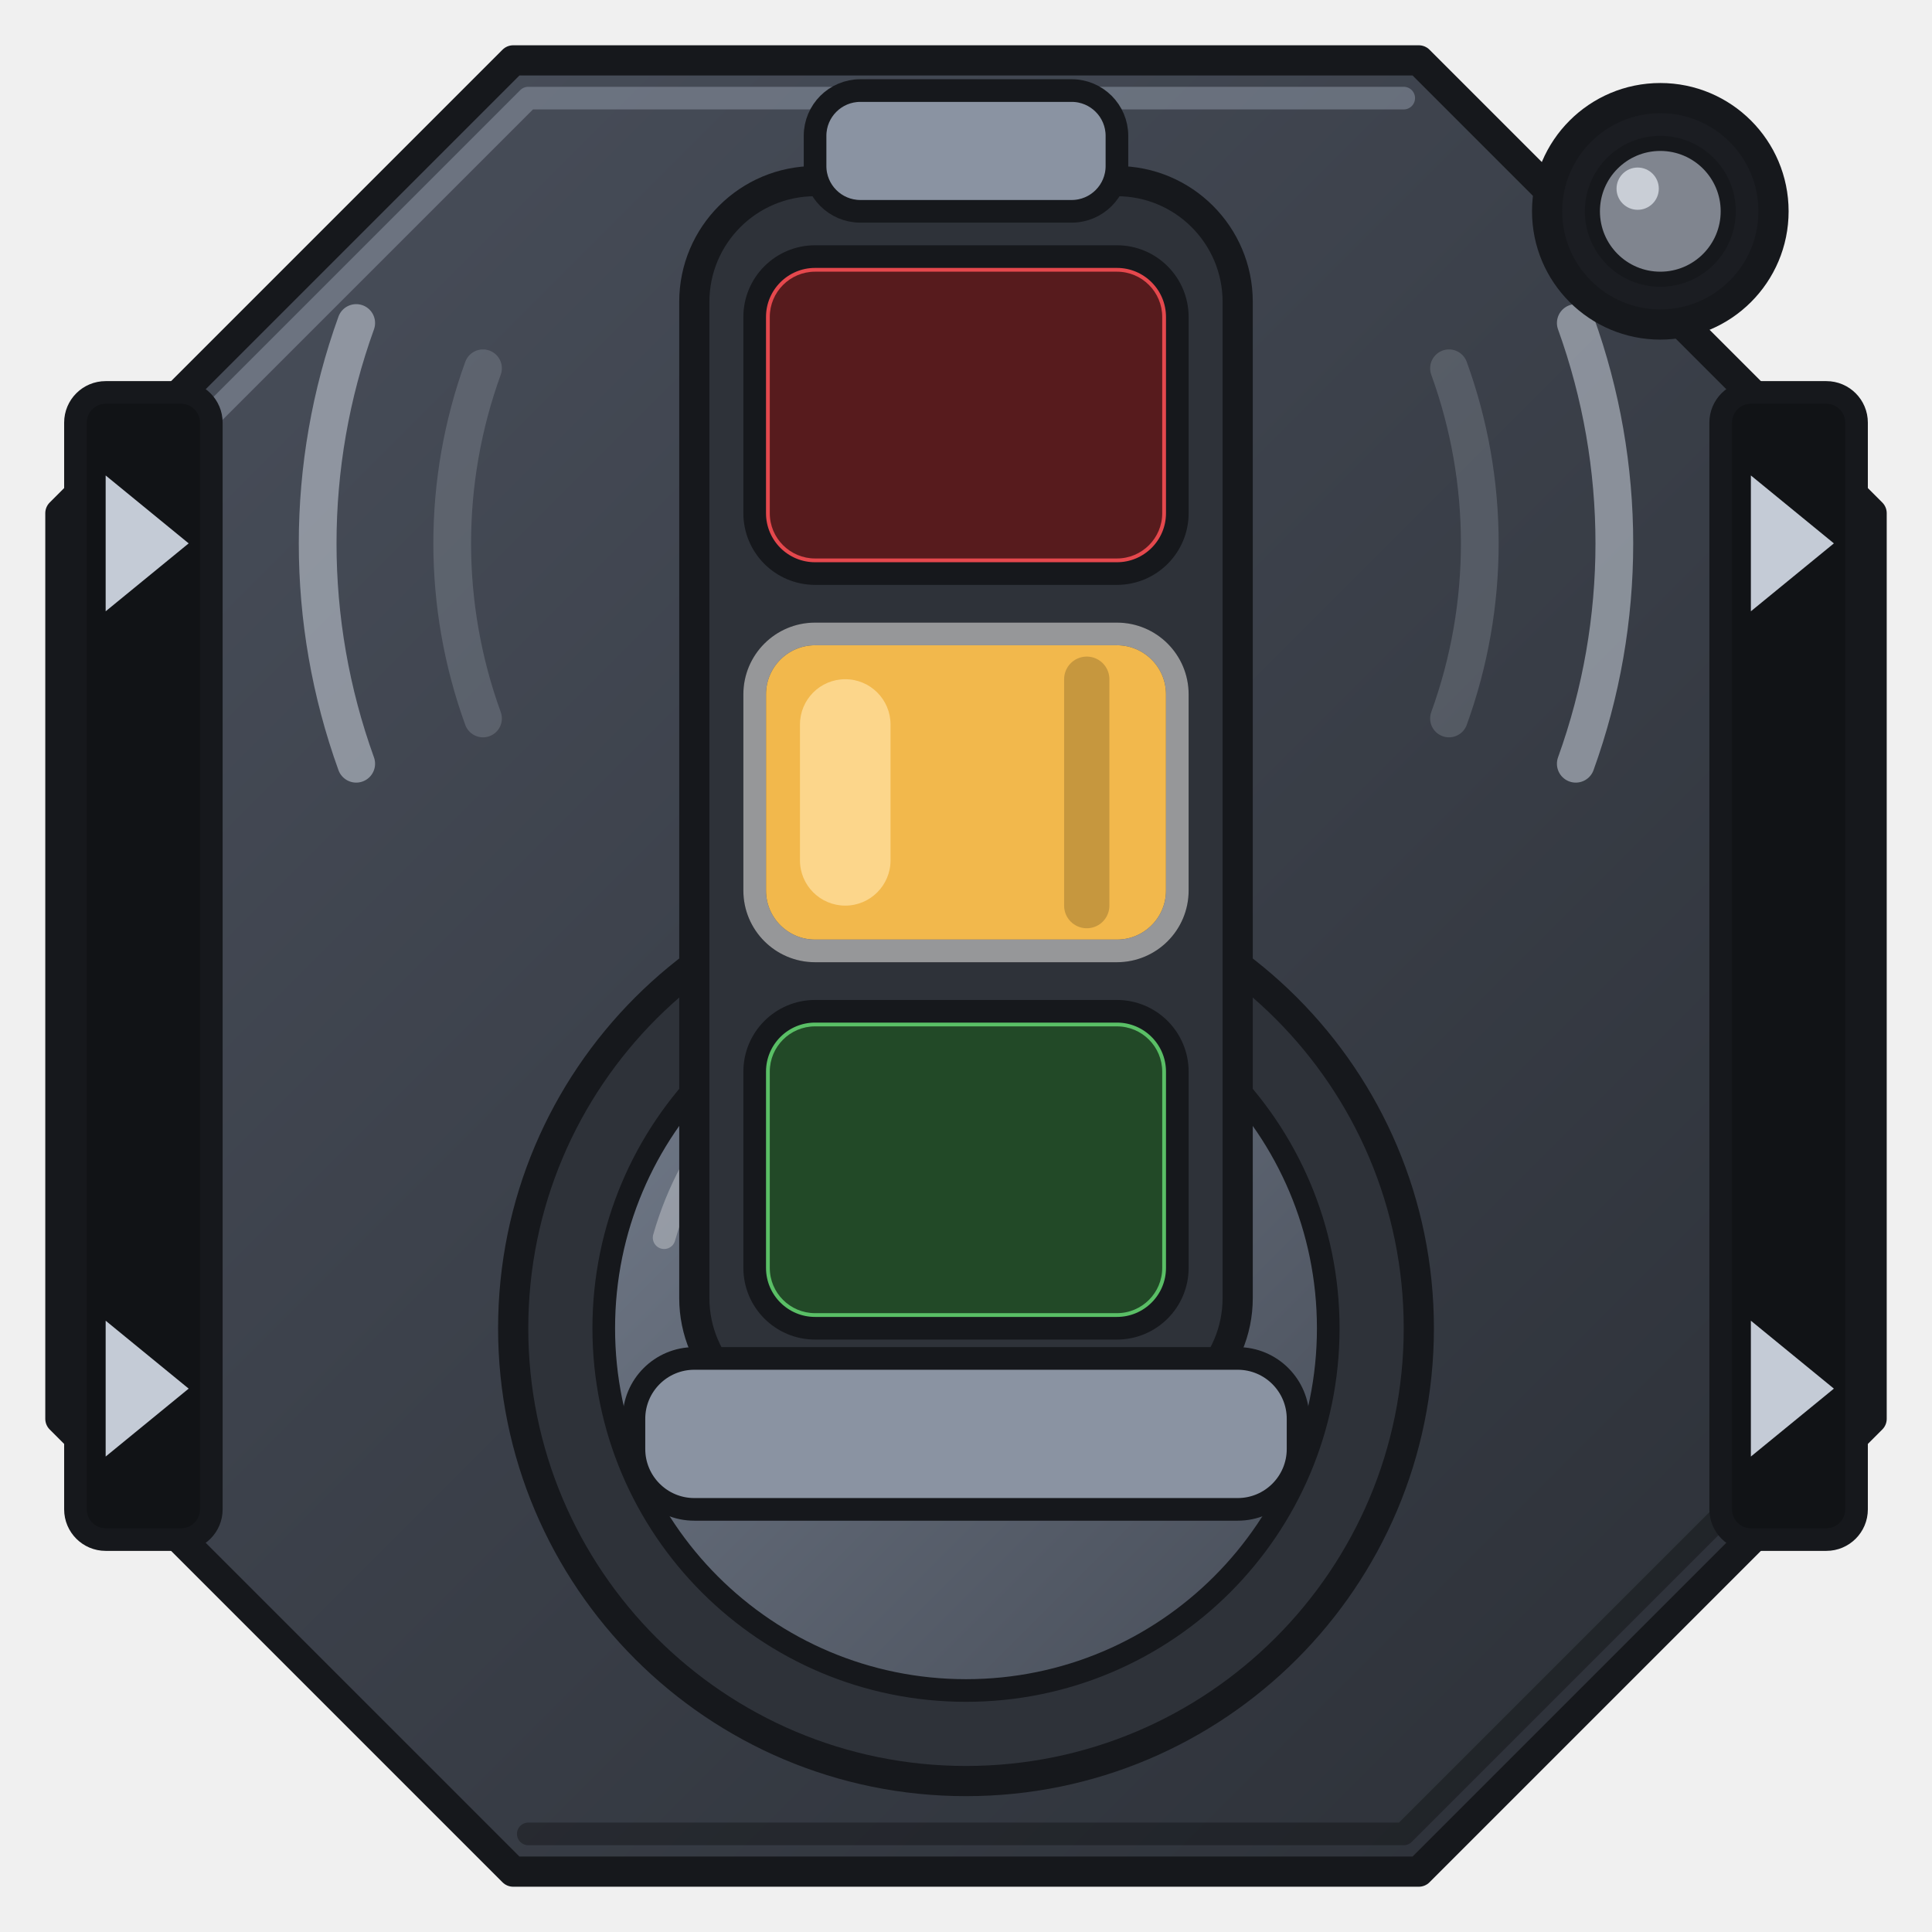
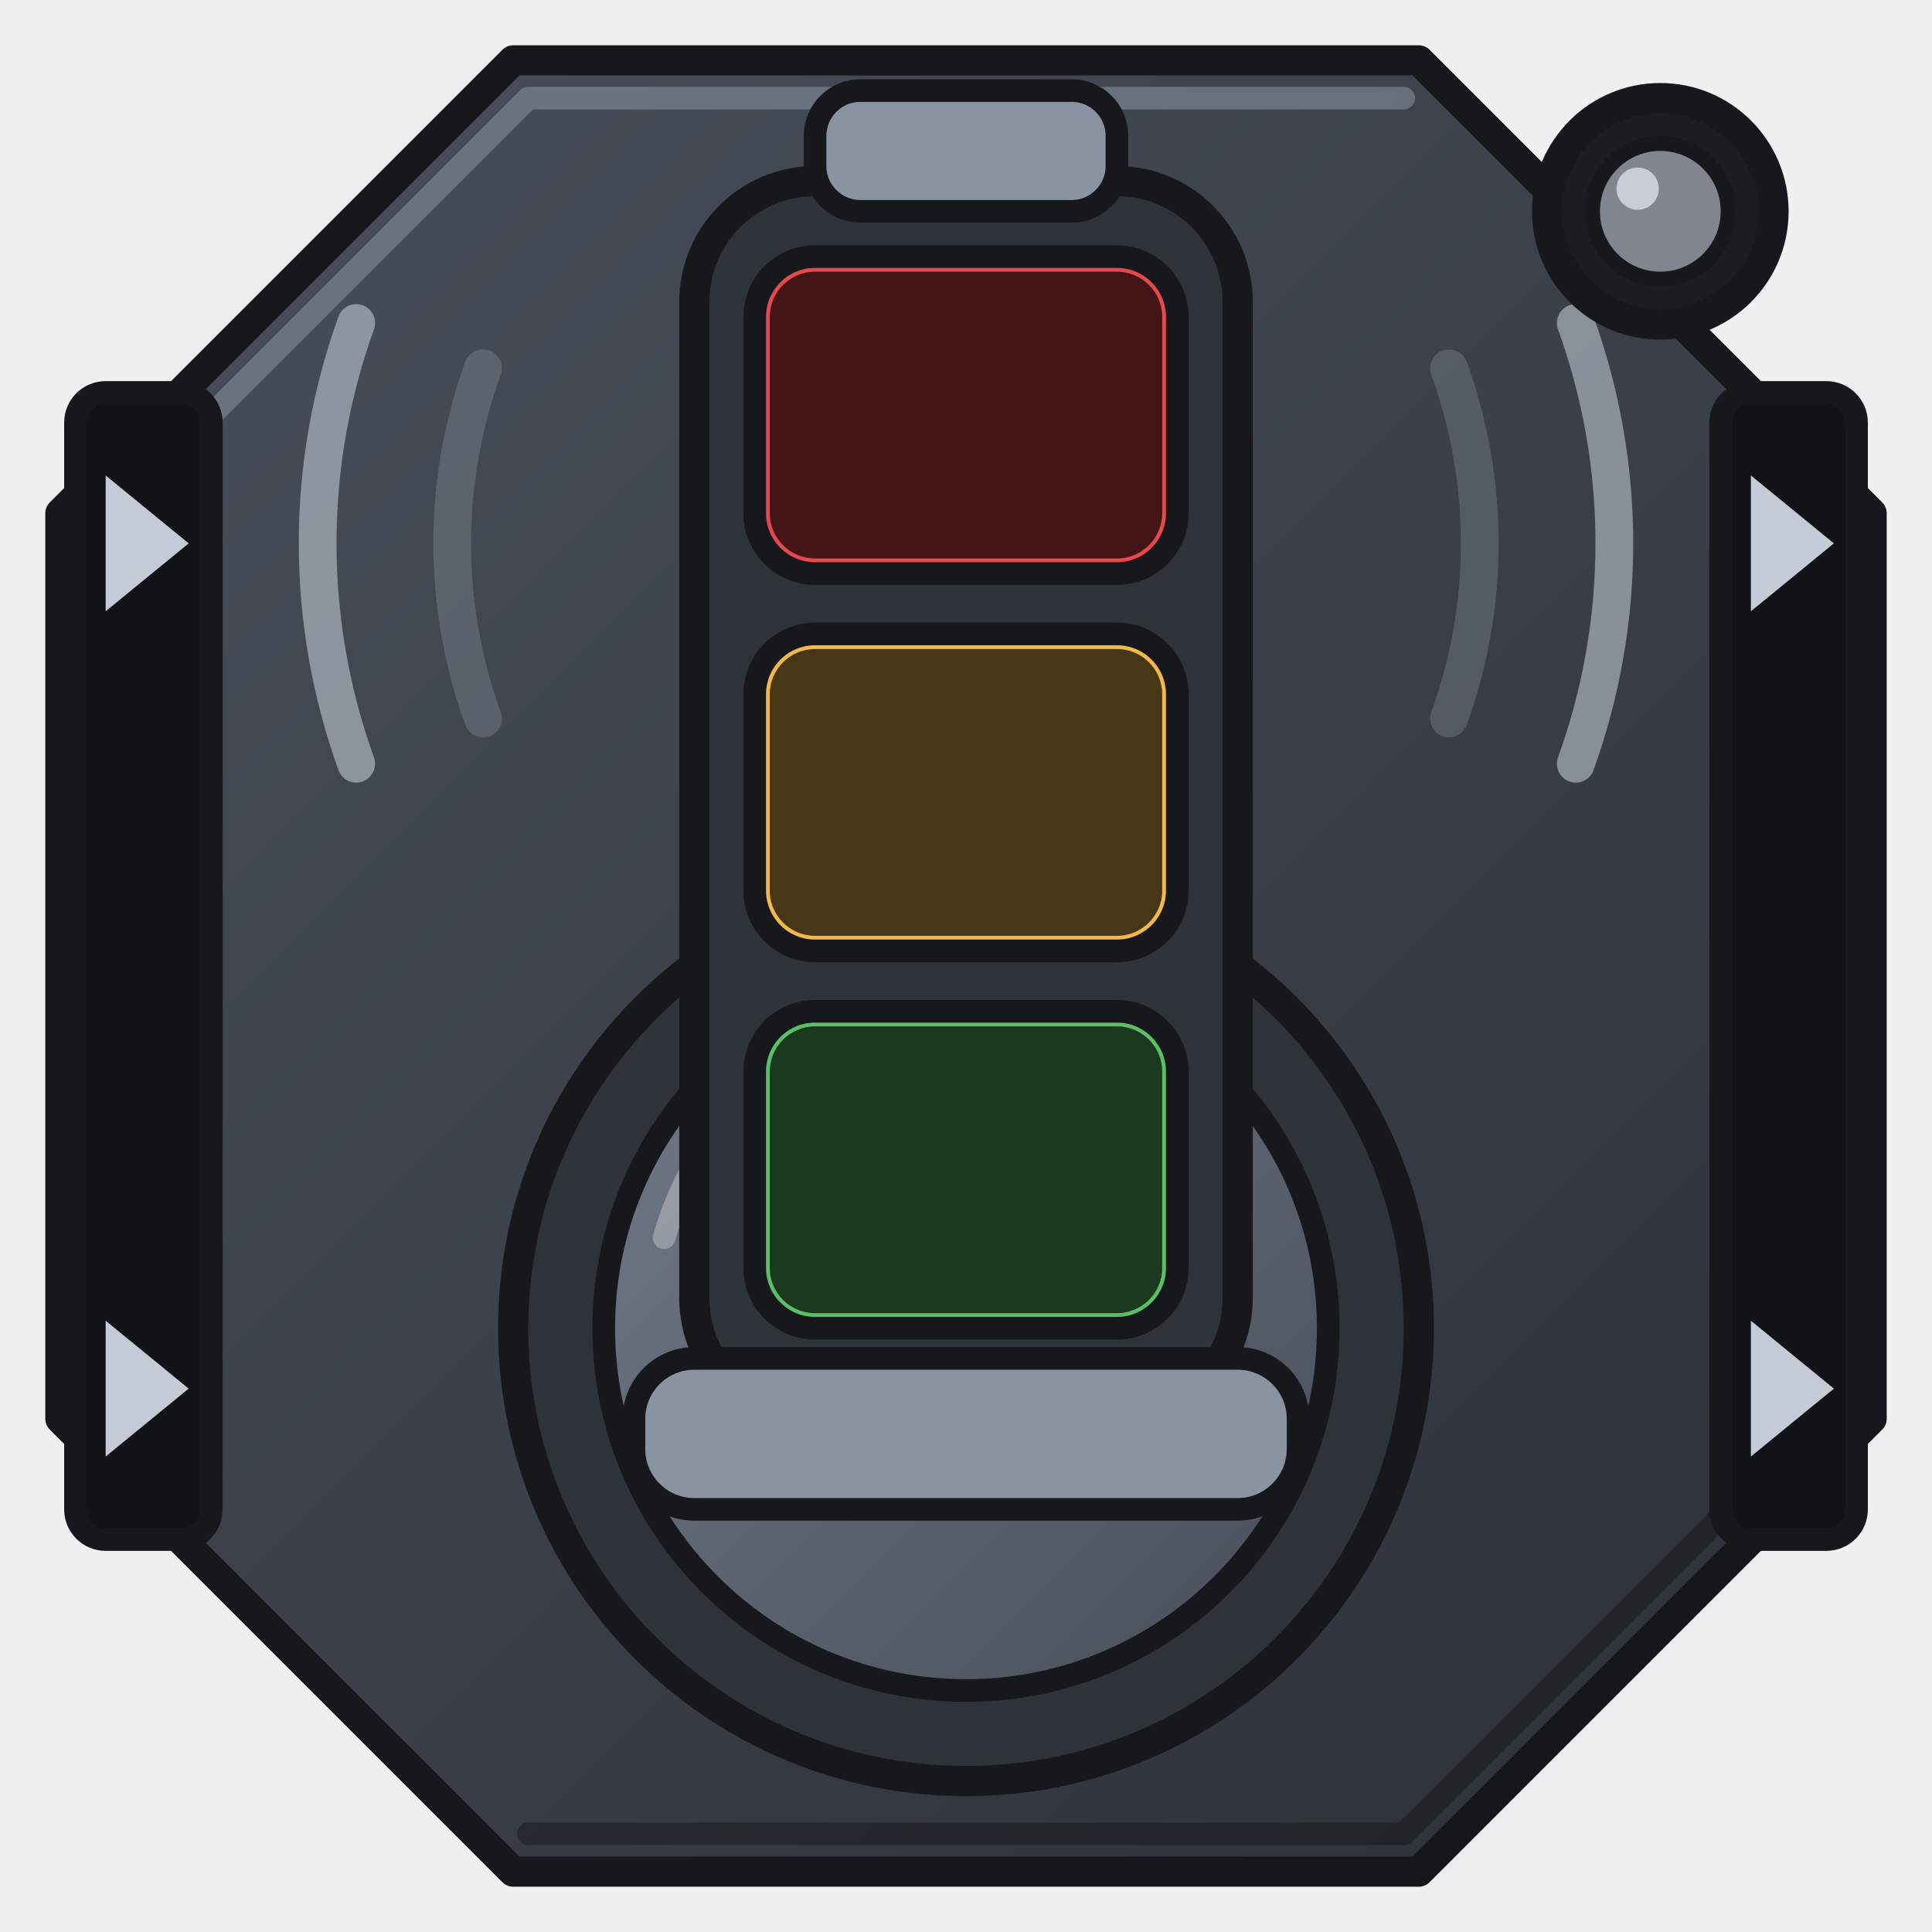
<svg xmlns="http://www.w3.org/2000/svg" width="128" height="128" viewBox="0 0 128 128">
  <defs>
    <linearGradient id="gb" x1="0" y1="0" x2="1" y2="1">
      <stop offset="0" stop-color="#4A505C" />
      <stop offset="1" stop-color="#2B2F36" />
    </linearGradient>
    <linearGradient id="gs" x1="0" y1="0" x2="1" y2="1">
      <stop offset="0" stop-color="#727B8A" />
      <stop offset="1" stop-color="#474D58" />
    </linearGradient>
  </defs>
  <path d="M34,4 L94,4 L124,34 L124,94 L94,124 L34,124 L4,94 L4,34 Z" fill="url(#gb)" stroke="#16181C" stroke-width="2" stroke-linejoin="round" stroke-linecap="round" />
  <path d="M35,6.5 H93 M6.5,35 V93 M35,6.5 L6.5,35" fill="none" stroke="#8A93A2" stroke-width="1.5" stroke-linejoin="round" stroke-linecap="round" opacity="0.55" />
  <path d="M35,121.5 H93 M121.5,35 V93 M93,121.5 L121.5,93" fill="none" stroke="#000000" stroke-width="1.5" stroke-linejoin="round" stroke-linecap="round" opacity="0.3" />
  <rect x="5" y="26" width="9" height="76" rx="2" fill="#111316" stroke="#16181C" stroke-width="1.5" stroke-linejoin="round" stroke-linecap="round" />
  <path d="M7,31.5 L12.5,36 L7,40.5 Z" fill="#C4CBD6" />
  <path d="M7,87.5 L12.5,92 L7,96.5 Z" fill="#C4CBD6" />
  <rect x="114" y="26" width="9" height="76" rx="2" fill="#111316" stroke="#16181C" stroke-width="1.5" stroke-linejoin="round" stroke-linecap="round" />
  <path d="M116,31.5 L121.5,36 L116,40.5 Z" fill="#C4CBD6" />
  <path d="M116,87.5 L121.5,92 L116,96.5 Z" fill="#C4CBD6" />
  <circle cx="64" cy="88" r="30" fill="#2E3239" stroke="#16181C" stroke-width="2" stroke-linejoin="round" stroke-linecap="round" />
  <circle cx="64" cy="88" r="24" fill="url(#gs)" stroke="#16181C" stroke-width="1.5" stroke-linejoin="round" stroke-linecap="round" />
  <path d="M44,82 A22,22 0 0 1 56,68" fill="none" stroke="#FFFFFF" stroke-width="1.5" stroke-linejoin="round" stroke-linecap="round" opacity="0.3" />
  <path d="M32.0,24.4 A34,34 0 0 0 32.0,47.6" fill="none" stroke="#C4CBD6" stroke-width="2.5" stroke-linejoin="round" stroke-linecap="round" opacity="0.2" />
  <path d="M96.0,47.6 A34,34 0 0 0 96.0,24.4" fill="none" stroke="#C4CBD6" stroke-width="2.5" stroke-linejoin="round" stroke-linecap="round" opacity="0.2" />
  <path d="M23.6,21.4 A43,43 0 0 0 23.6,50.6" fill="none" stroke="#C4CBD6" stroke-width="2.5" stroke-linejoin="round" stroke-linecap="round" opacity="0.58" />
  <path d="M104.4,50.6 A43,43 0 0 0 104.4,21.4" fill="none" stroke="#C4CBD6" stroke-width="2.5" stroke-linejoin="round" stroke-linecap="round" opacity="0.58" />
  <rect x="46" y="12" width="36" height="82" rx="8" fill="#2E3239" stroke="#16181C" stroke-width="2" stroke-linejoin="round" stroke-linecap="round" />
  <rect x="50" y="17" width="28" height="21" rx="4" fill="#E5484D" stroke="#16181C" stroke-width="1.5" stroke-linejoin="round" stroke-linecap="round" />
-   <rect x="51" y="18" width="26" height="19" rx="3" fill="#000000" opacity="0.62" />
+   <rect x="51" y="18" width="26" height="19" rx="3" fill="#000000" opacity="0.7" />
  <rect x="50" y="42" width="28" height="21" rx="4" fill="#F2B84C" stroke="#16181C" stroke-width="1.5" stroke-linejoin="round" stroke-linecap="round" />
-   <rect x="53" y="45" width="6" height="15" rx="3" fill="#FFE0A0" opacity="0.75" />
-   <path d="M72,45 V60" fill="none" stroke="#000000" stroke-width="3" stroke-linejoin="round" stroke-linecap="round" opacity="0.18" />
-   <rect x="50" y="42" width="28" height="21" rx="4" fill="none" stroke="#FFFFFF" stroke-width="1.5" stroke-linejoin="round" stroke-linecap="round" opacity="0.55" />
+   <rect x="51" y="43" width="26" height="19" rx="3" fill="#000000" opacity="0.7" />
  <rect x="50" y="67" width="28" height="21" rx="4" fill="#5ABF66" stroke="#16181C" stroke-width="1.5" stroke-linejoin="round" stroke-linecap="round" />
-   <rect x="51" y="68" width="26" height="19" rx="3" fill="#000000" opacity="0.62" />
+   <rect x="51" y="68" width="26" height="19" rx="3" fill="#000000" opacity="0.7" />
  <rect x="54" y="6" width="20" height="8" rx="3" fill="#8A93A2" stroke="#16181C" stroke-width="1.5" stroke-linejoin="round" stroke-linecap="round" />
  <rect x="42" y="90" width="44" height="10" rx="4" fill="#8A93A2" stroke="#16181C" stroke-width="1.5" stroke-linejoin="round" stroke-linecap="round" />
  <circle cx="110" cy="14" r="7.5" fill="#1B1D22" stroke="#16181C" stroke-width="2" stroke-linejoin="round" stroke-linecap="round" />
  <circle cx="110" cy="14" r="4.5" fill="#80858F" stroke="#16181C" stroke-width="1" stroke-linejoin="round" stroke-linecap="round" />
  <circle cx="108.5" cy="12.5" r="1.4" fill="#C9CED6" />
</svg>
